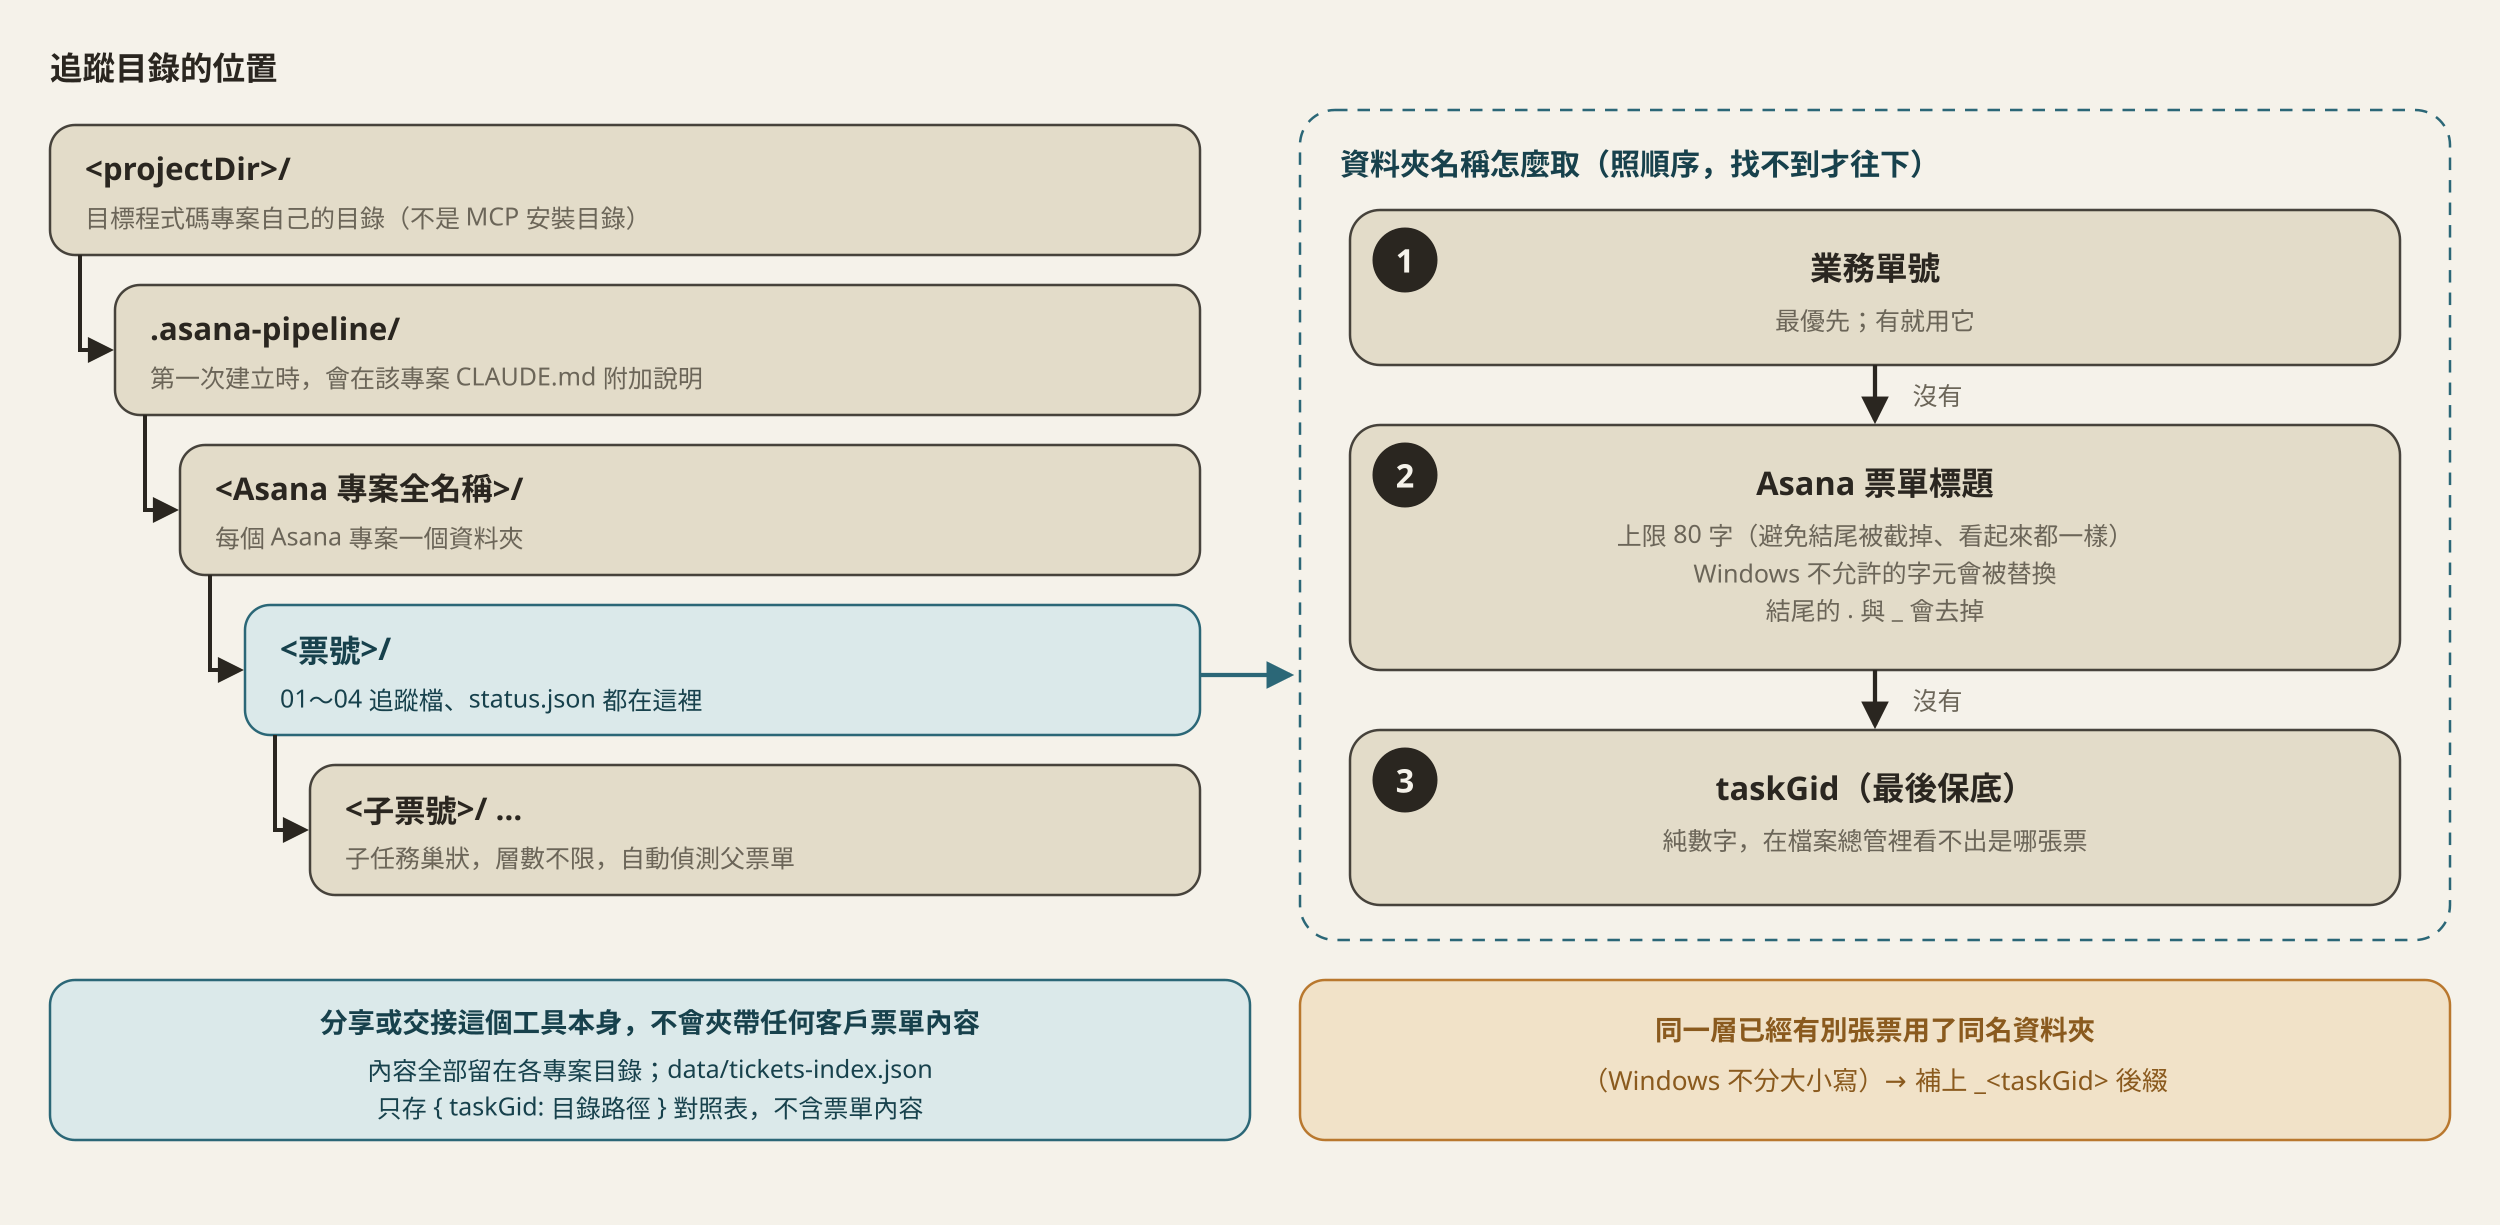
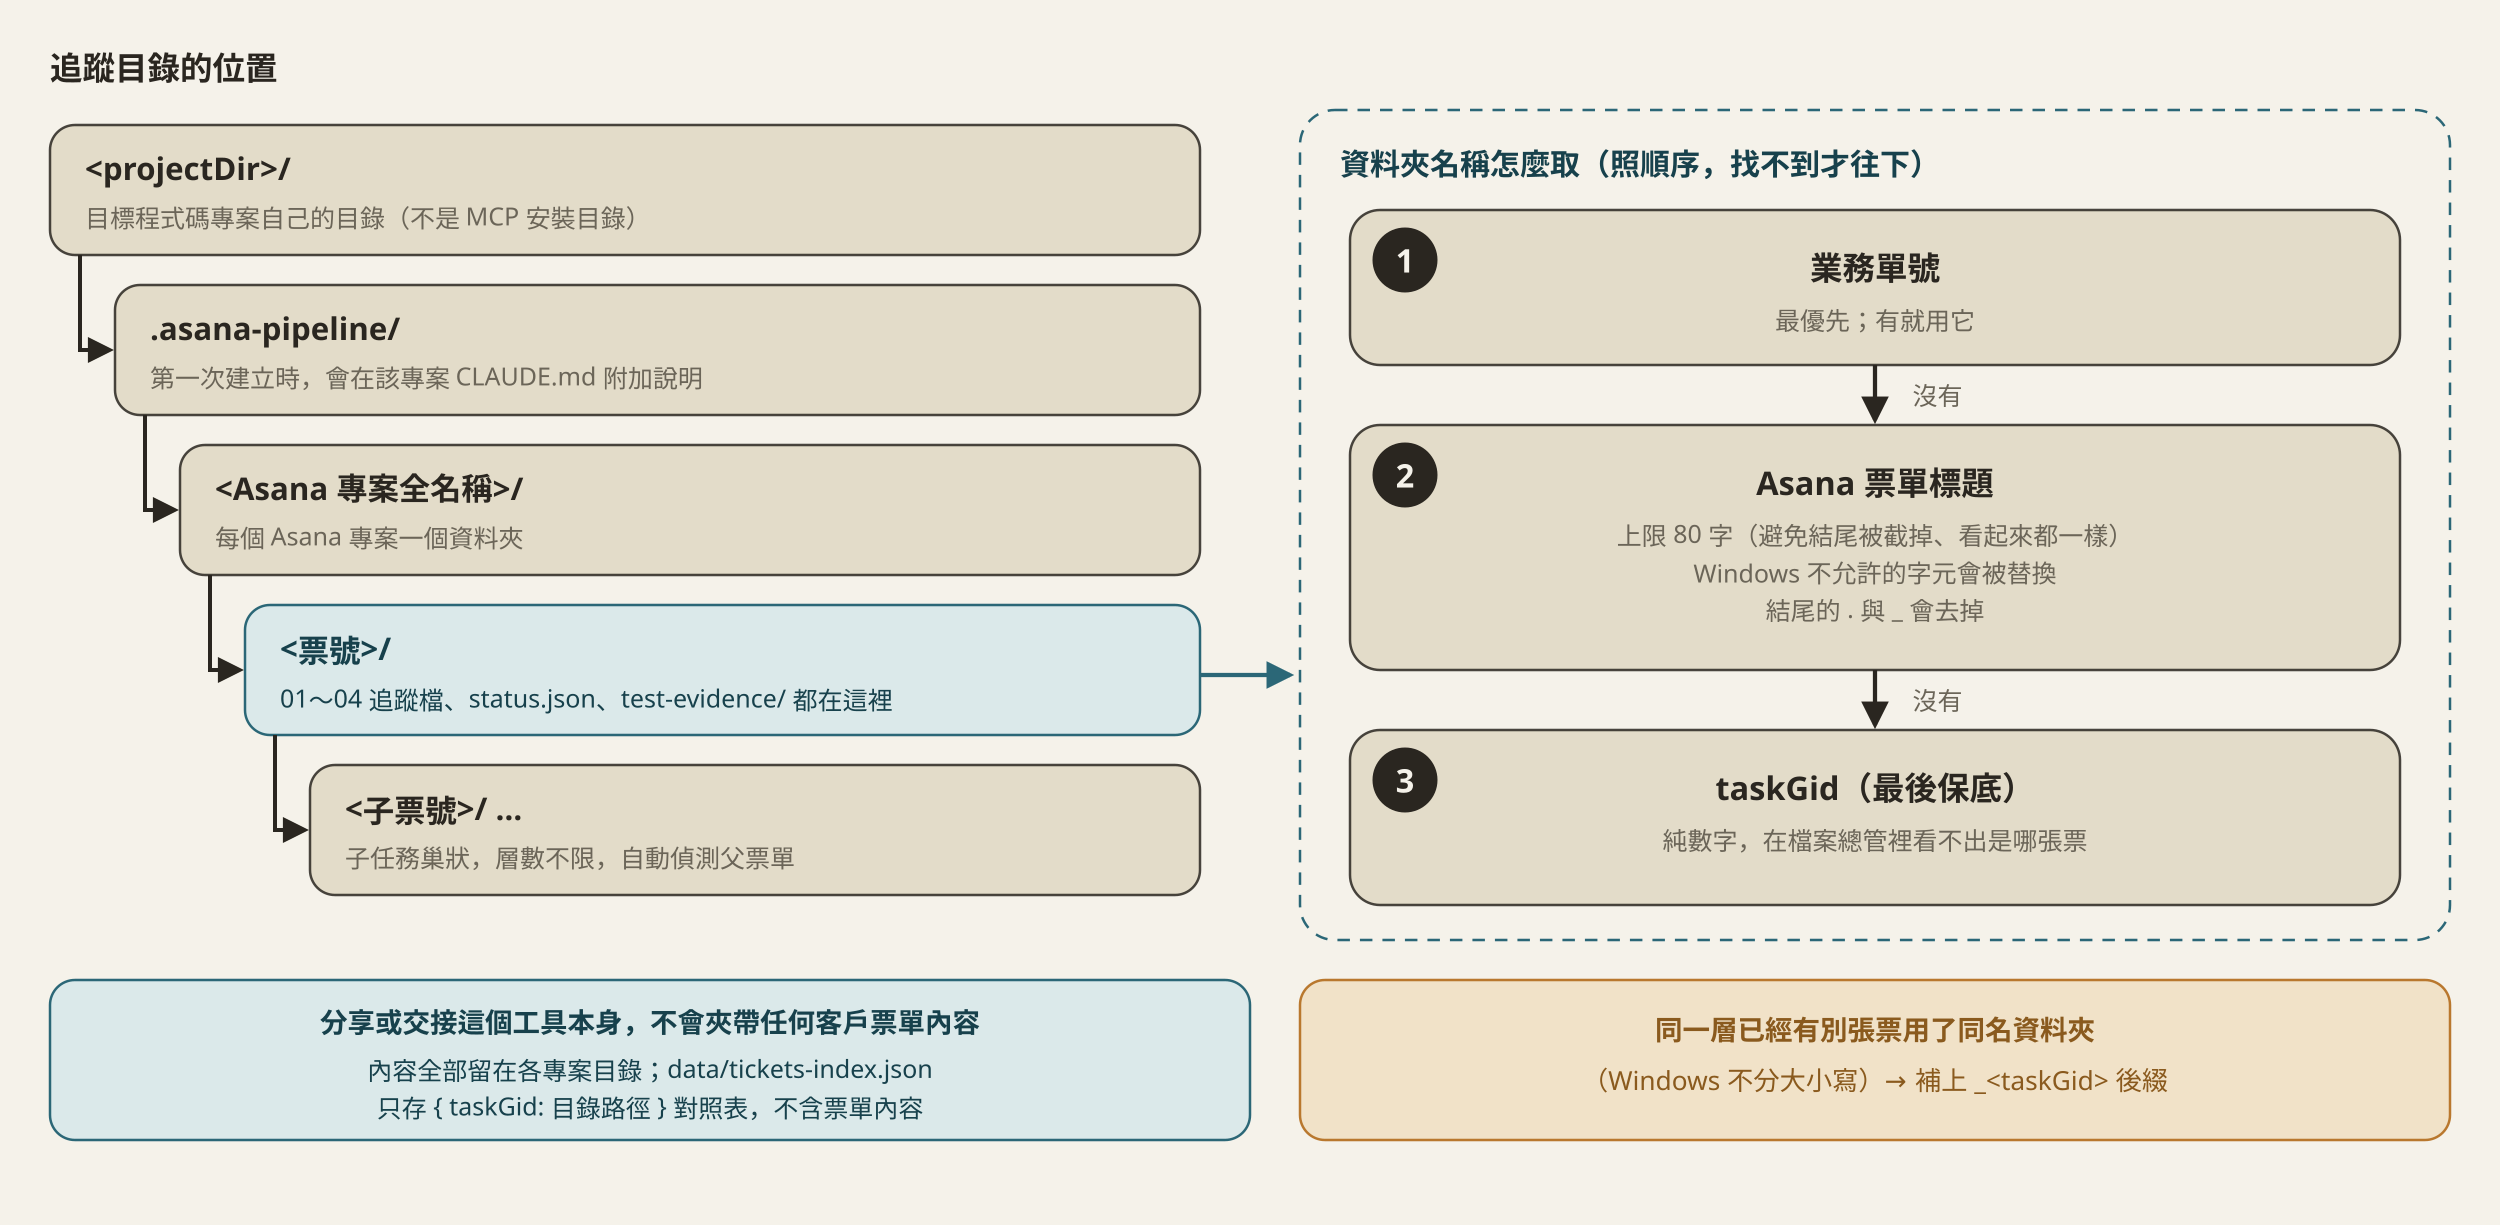
<svg xmlns="http://www.w3.org/2000/svg" viewBox="0 0 1000 490" role="img" aria-label="追蹤目錄放在哪裡：建在目標程式碼專案自己的目錄 projectDir 底下的 .asana-pipeline/&lt;Asana 專案全名稱&gt;/&lt;票號&gt;/&lt;子票號&gt;，子任務巢狀層數不限；票號資料夾的命名優先序為業務單號、Asana 票單標題（上限 80 字）、taskGid 保底；同一層撞名時補上 _taskGid 後綴">
  <defs>
    <marker id="trackingdirmain" viewBox="0 0 10 10" refX="8.5" refY="5" markerWidth="6.5" markerHeight="6.5" orient="auto-start-reverse">
      <path d="M0,0 L10,5 L0,10 z" fill="#2a2620" />
    </marker>
    <marker id="trackingdiracc" viewBox="0 0 10 10" refX="8.5" refY="5" markerWidth="6.5" markerHeight="6.5" orient="auto-start-reverse">
      <path d="M0,0 L10,5 L0,10 z" fill="#2b6777" />
    </marker>
    <marker id="trackingdirwarn" viewBox="0 0 10 10" refX="8.5" refY="5" markerWidth="6.5" markerHeight="6.5" orient="auto-start-reverse">
      <path d="M0,0 L10,5 L0,10 z" fill="#b9782e" />
    </marker>
  </defs>
  <rect x="0" y="0" width="1000" height="490" fill="#f5f2ea" />
  <text x="20" y="32" text-anchor="start" font-family="'Noto Sans TC',sans-serif" font-size="13" fill="#2a2620" font-weight="700">追蹤目錄的位置</text>
  <rect x="20" y="50" width="460" height="52" rx="10" fill="#e3dcc9" stroke="#2a2620" stroke-opacity="0.85" />
  <text x="34" y="72" text-anchor="start" font-family="'IBM Plex Mono',sans-serif" font-size="12.5" fill="#2a2620" font-weight="700">&lt;projectDir&gt;/</text>
  <text x="34" y="91" text-anchor="start" font-family="'Noto Sans TC',sans-serif" font-size="10" fill="#6b6558">目標程式碼專案自己的目錄（不是 MCP 安裝目錄）</text>
  <path d="M 32 102 L 32 140 L 44 140" fill="none" stroke="#2a2620" stroke-width="1.6" marker-end="url(#trackingdirmain)" />
  <rect x="46" y="114" width="434" height="52" rx="10" fill="#e3dcc9" stroke="#2a2620" stroke-opacity="0.85" />
  <text x="60" y="136" text-anchor="start" font-family="'IBM Plex Mono',sans-serif" font-size="12.5" fill="#2a2620" font-weight="700">.asana-pipeline/</text>
  <text x="60" y="155" text-anchor="start" font-family="'Noto Sans TC',sans-serif" font-size="10" fill="#6b6558">第一次建立時，會在該專案 CLAUDE.md 附加說明</text>
  <path d="M 58 166 L 58 204 L 70 204" fill="none" stroke="#2a2620" stroke-width="1.6" marker-end="url(#trackingdirmain)" />
  <rect x="72" y="178" width="408" height="52" rx="10" fill="#e3dcc9" stroke="#2a2620" stroke-opacity="0.85" />
  <text x="86" y="200" text-anchor="start" font-family="'IBM Plex Mono',sans-serif" font-size="12.5" fill="#2a2620" font-weight="700">&lt;Asana 專案全名稱&gt;/</text>
  <text x="86" y="219" text-anchor="start" font-family="'Noto Sans TC',sans-serif" font-size="10" fill="#6b6558">每個 Asana 專案一個資料夾</text>
  <path d="M 84 230 L 84 268 L 96 268" fill="none" stroke="#2a2620" stroke-width="1.6" marker-end="url(#trackingdirmain)" />
  <rect x="98" y="242" width="382" height="52" rx="10" fill="#dbe9ea" stroke="#2b6777" stroke-opacity="1" />
  <text x="112" y="264" text-anchor="start" font-family="'IBM Plex Mono',sans-serif" font-size="12.5" fill="#17414c" font-weight="700">&lt;票號&gt;/</text>
-   <text x="112" y="283" text-anchor="start" font-family="'Noto Sans TC',sans-serif" font-size="10" fill="#17414c">01～04 追蹤檔、status.json 都在這裡</text>
+   <text x="112" y="283" text-anchor="start" font-family="'Noto Sans TC',sans-serif" font-size="10" fill="#17414c">01～04 追蹤檔、status.json、test-evidence/ 都在這裡</text>
  <path d="M 110 294 L 110 332 L 122 332" fill="none" stroke="#2a2620" stroke-width="1.6" marker-end="url(#trackingdirmain)" />
  <rect x="124" y="306" width="356" height="52" rx="10" fill="#e3dcc9" stroke="#2a2620" stroke-opacity="0.85" />
  <text x="138" y="328" text-anchor="start" font-family="'IBM Plex Mono',sans-serif" font-size="12.5" fill="#2a2620" font-weight="700">&lt;子票號&gt;/ …</text>
  <text x="138" y="347" text-anchor="start" font-family="'Noto Sans TC',sans-serif" font-size="10" fill="#6b6558">子任務巢狀，層數不限，自動偵測父票單</text>
  <rect x="520" y="44" width="460" height="332" rx="14" fill="none" stroke="#2b6777" stroke-opacity="1" stroke-dasharray="5 4" />
  <line x1="480" y1="270" x2="516" y2="270" stroke="#2b6777" stroke-width="1.7" marker-end="url(#trackingdiracc)" />
  <text x="536" y="70" text-anchor="start" font-family="'Noto Sans TC',sans-serif" font-size="12" fill="#17414c" font-weight="700">資料夾名稱怎麼取（照順序，找不到才往下）</text>
  <rect x="540" y="84" width="420" height="62" rx="12" fill="#e3dcc9" stroke="#2a2620" stroke-opacity="0.85" />
  <circle cx="562" cy="104" r="13" fill="#2a2620" />
  <text x="562" y="109" text-anchor="middle" font-family="'Noto Sans TC',sans-serif" font-size="13" fill="#f5f2ea" font-weight="700">1</text>
  <text x="750.0" y="112" text-anchor="middle" font-family="'Noto Sans TC',sans-serif" font-size="13" fill="#2a2620" font-weight="700">業務單號</text>
  <text x="750.0" y="132" text-anchor="middle" font-family="'Noto Sans TC',sans-serif" font-size="10" fill="#6b6558">最優先；有就用它</text>
  <line x1="750" y1="146" x2="750" y2="168" stroke="#2a2620" stroke-width="1.7" marker-end="url(#trackingdirmain)" />
  <text x="765" y="162" text-anchor="start" font-family="'Noto Sans TC',sans-serif" font-size="10" fill="#6b6558">沒有</text>
  <rect x="540" y="170" width="420" height="98" rx="12" fill="#e3dcc9" stroke="#2a2620" stroke-opacity="0.85" />
  <circle cx="562" cy="190" r="13" fill="#2a2620" />
  <text x="562" y="195" text-anchor="middle" font-family="'Noto Sans TC',sans-serif" font-size="13" fill="#f5f2ea" font-weight="700">2</text>
  <text x="750.0" y="198" text-anchor="middle" font-family="'Noto Sans TC',sans-serif" font-size="13" fill="#2a2620" font-weight="700">Asana 票單標題</text>
  <text x="750.0" y="218" text-anchor="middle" font-family="'Noto Sans TC',sans-serif" font-size="10" fill="#6b6558">上限 80 字（避免結尾被截掉、看起來都一樣）</text>
  <text x="750.0" y="233" text-anchor="middle" font-family="'Noto Sans TC',sans-serif" font-size="10" fill="#6b6558">Windows 不允許的字元會被替換</text>
  <text x="750.0" y="248" text-anchor="middle" font-family="'Noto Sans TC',sans-serif" font-size="10" fill="#6b6558">結尾的 . 與 _ 會去掉</text>
  <line x1="750" y1="268" x2="750" y2="290" stroke="#2a2620" stroke-width="1.7" marker-end="url(#trackingdirmain)" />
  <text x="765" y="284" text-anchor="start" font-family="'Noto Sans TC',sans-serif" font-size="10" fill="#6b6558">沒有</text>
  <rect x="540" y="292" width="420" height="70" rx="12" fill="#e3dcc9" stroke="#2a2620" stroke-opacity="0.85" />
  <circle cx="562" cy="312" r="13" fill="#2a2620" />
  <text x="562" y="317" text-anchor="middle" font-family="'Noto Sans TC',sans-serif" font-size="13" fill="#f5f2ea" font-weight="700">3</text>
  <text x="750.0" y="320" text-anchor="middle" font-family="'Noto Sans TC',sans-serif" font-size="13" fill="#2a2620" font-weight="700">taskGid（最後保底）</text>
  <text x="750.0" y="340" text-anchor="middle" font-family="'Noto Sans TC',sans-serif" font-size="10" fill="#6b6558">純數字，在檔案總管裡看不出是哪張票</text>
  <rect x="520" y="392" width="460" height="64" rx="10" fill="#f1e2c8" stroke="#b9782e" stroke-opacity="1" />
  <text x="750" y="416" text-anchor="middle" font-family="'Noto Sans TC',sans-serif" font-size="11" fill="#8a5a1e" font-weight="700">同一層已經有別張票用了同名資料夾</text>
  <text x="750" y="436" text-anchor="middle" font-family="'Noto Sans TC',sans-serif" font-size="10.5" fill="#8a5a1e">（Windows 不分大小寫）→ 補上 _&lt;taskGid&gt; 後綴</text>
  <rect x="20" y="392" width="480" height="64" rx="10" fill="#dbe9ea" stroke="#2b6777" stroke-opacity="1" />
  <text x="260" y="413" text-anchor="middle" font-family="'Noto Sans TC',sans-serif" font-size="11" fill="#17414c" font-weight="700">分享或交接這個工具本身，不會夾帶任何客戶票單內容</text>
  <text x="260" y="432" text-anchor="middle" font-family="'Noto Sans TC',sans-serif" font-size="10" fill="#17414c">內容全部留在各專案目錄；data/tickets-index.json</text>
  <text x="260" y="447" text-anchor="middle" font-family="'Noto Sans TC',sans-serif" font-size="10" fill="#17414c">只存 { taskGid: 目錄路徑 } 對照表，不含票單內容</text>
</svg>
